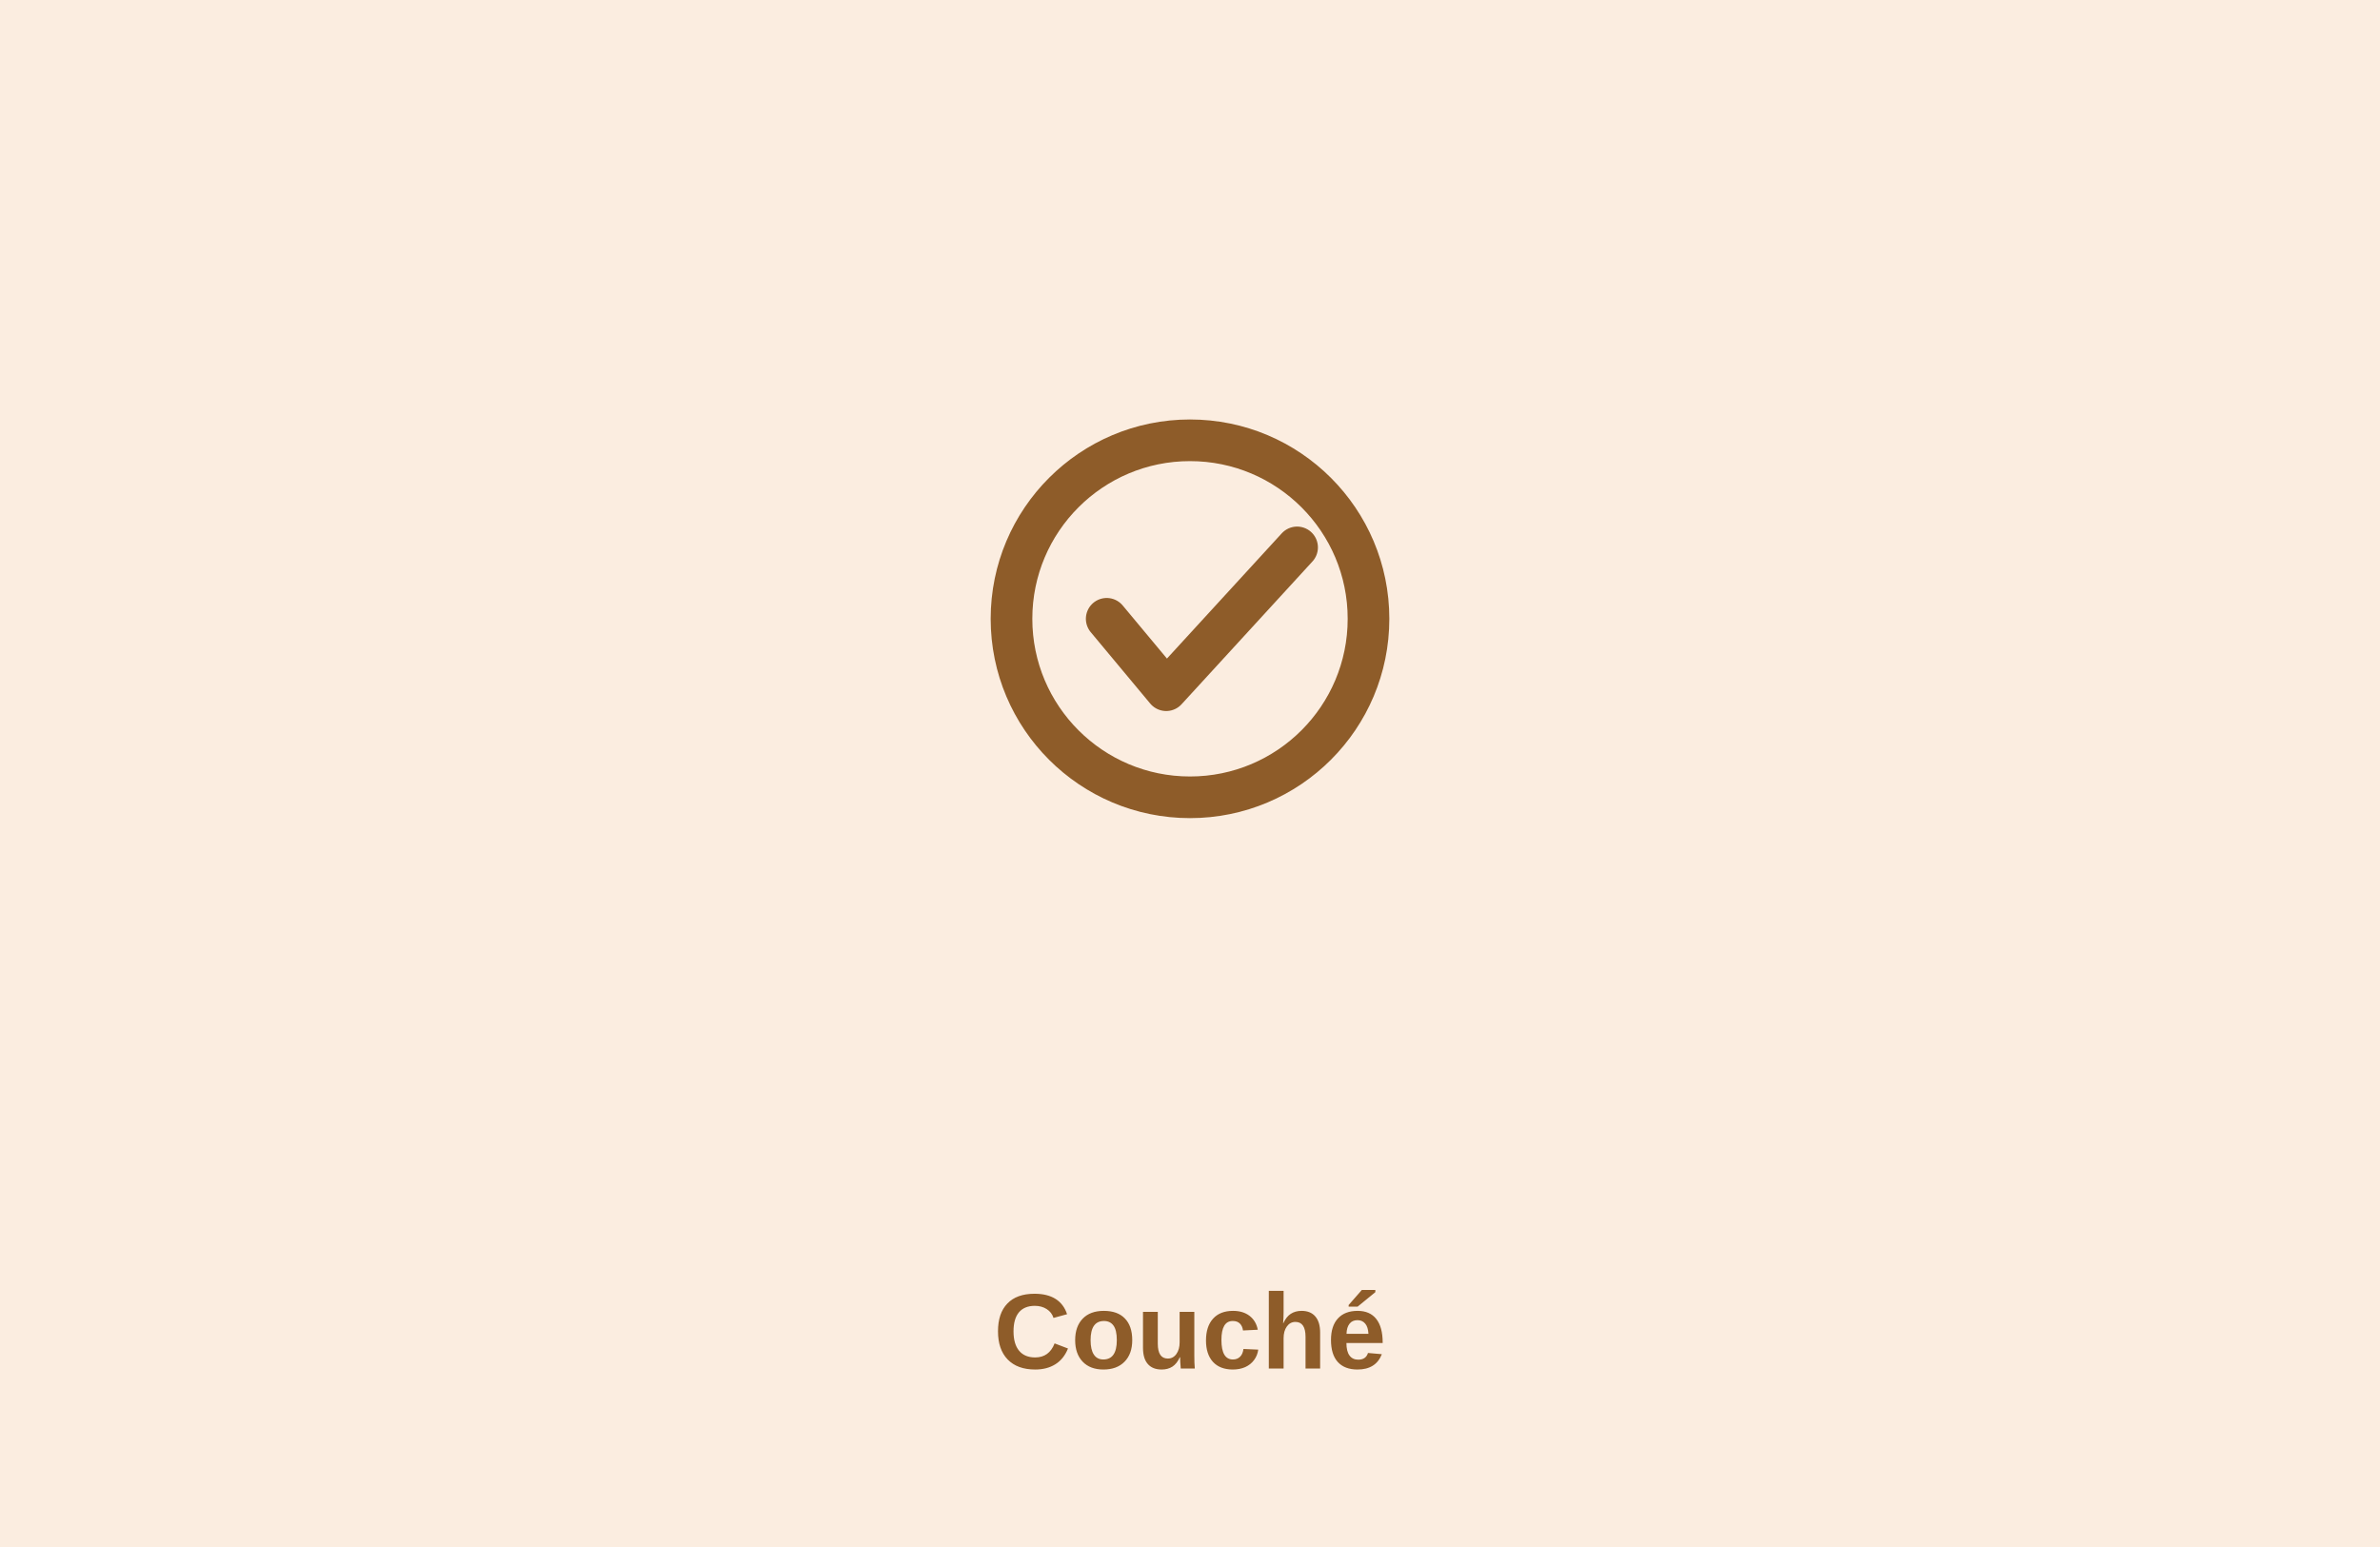
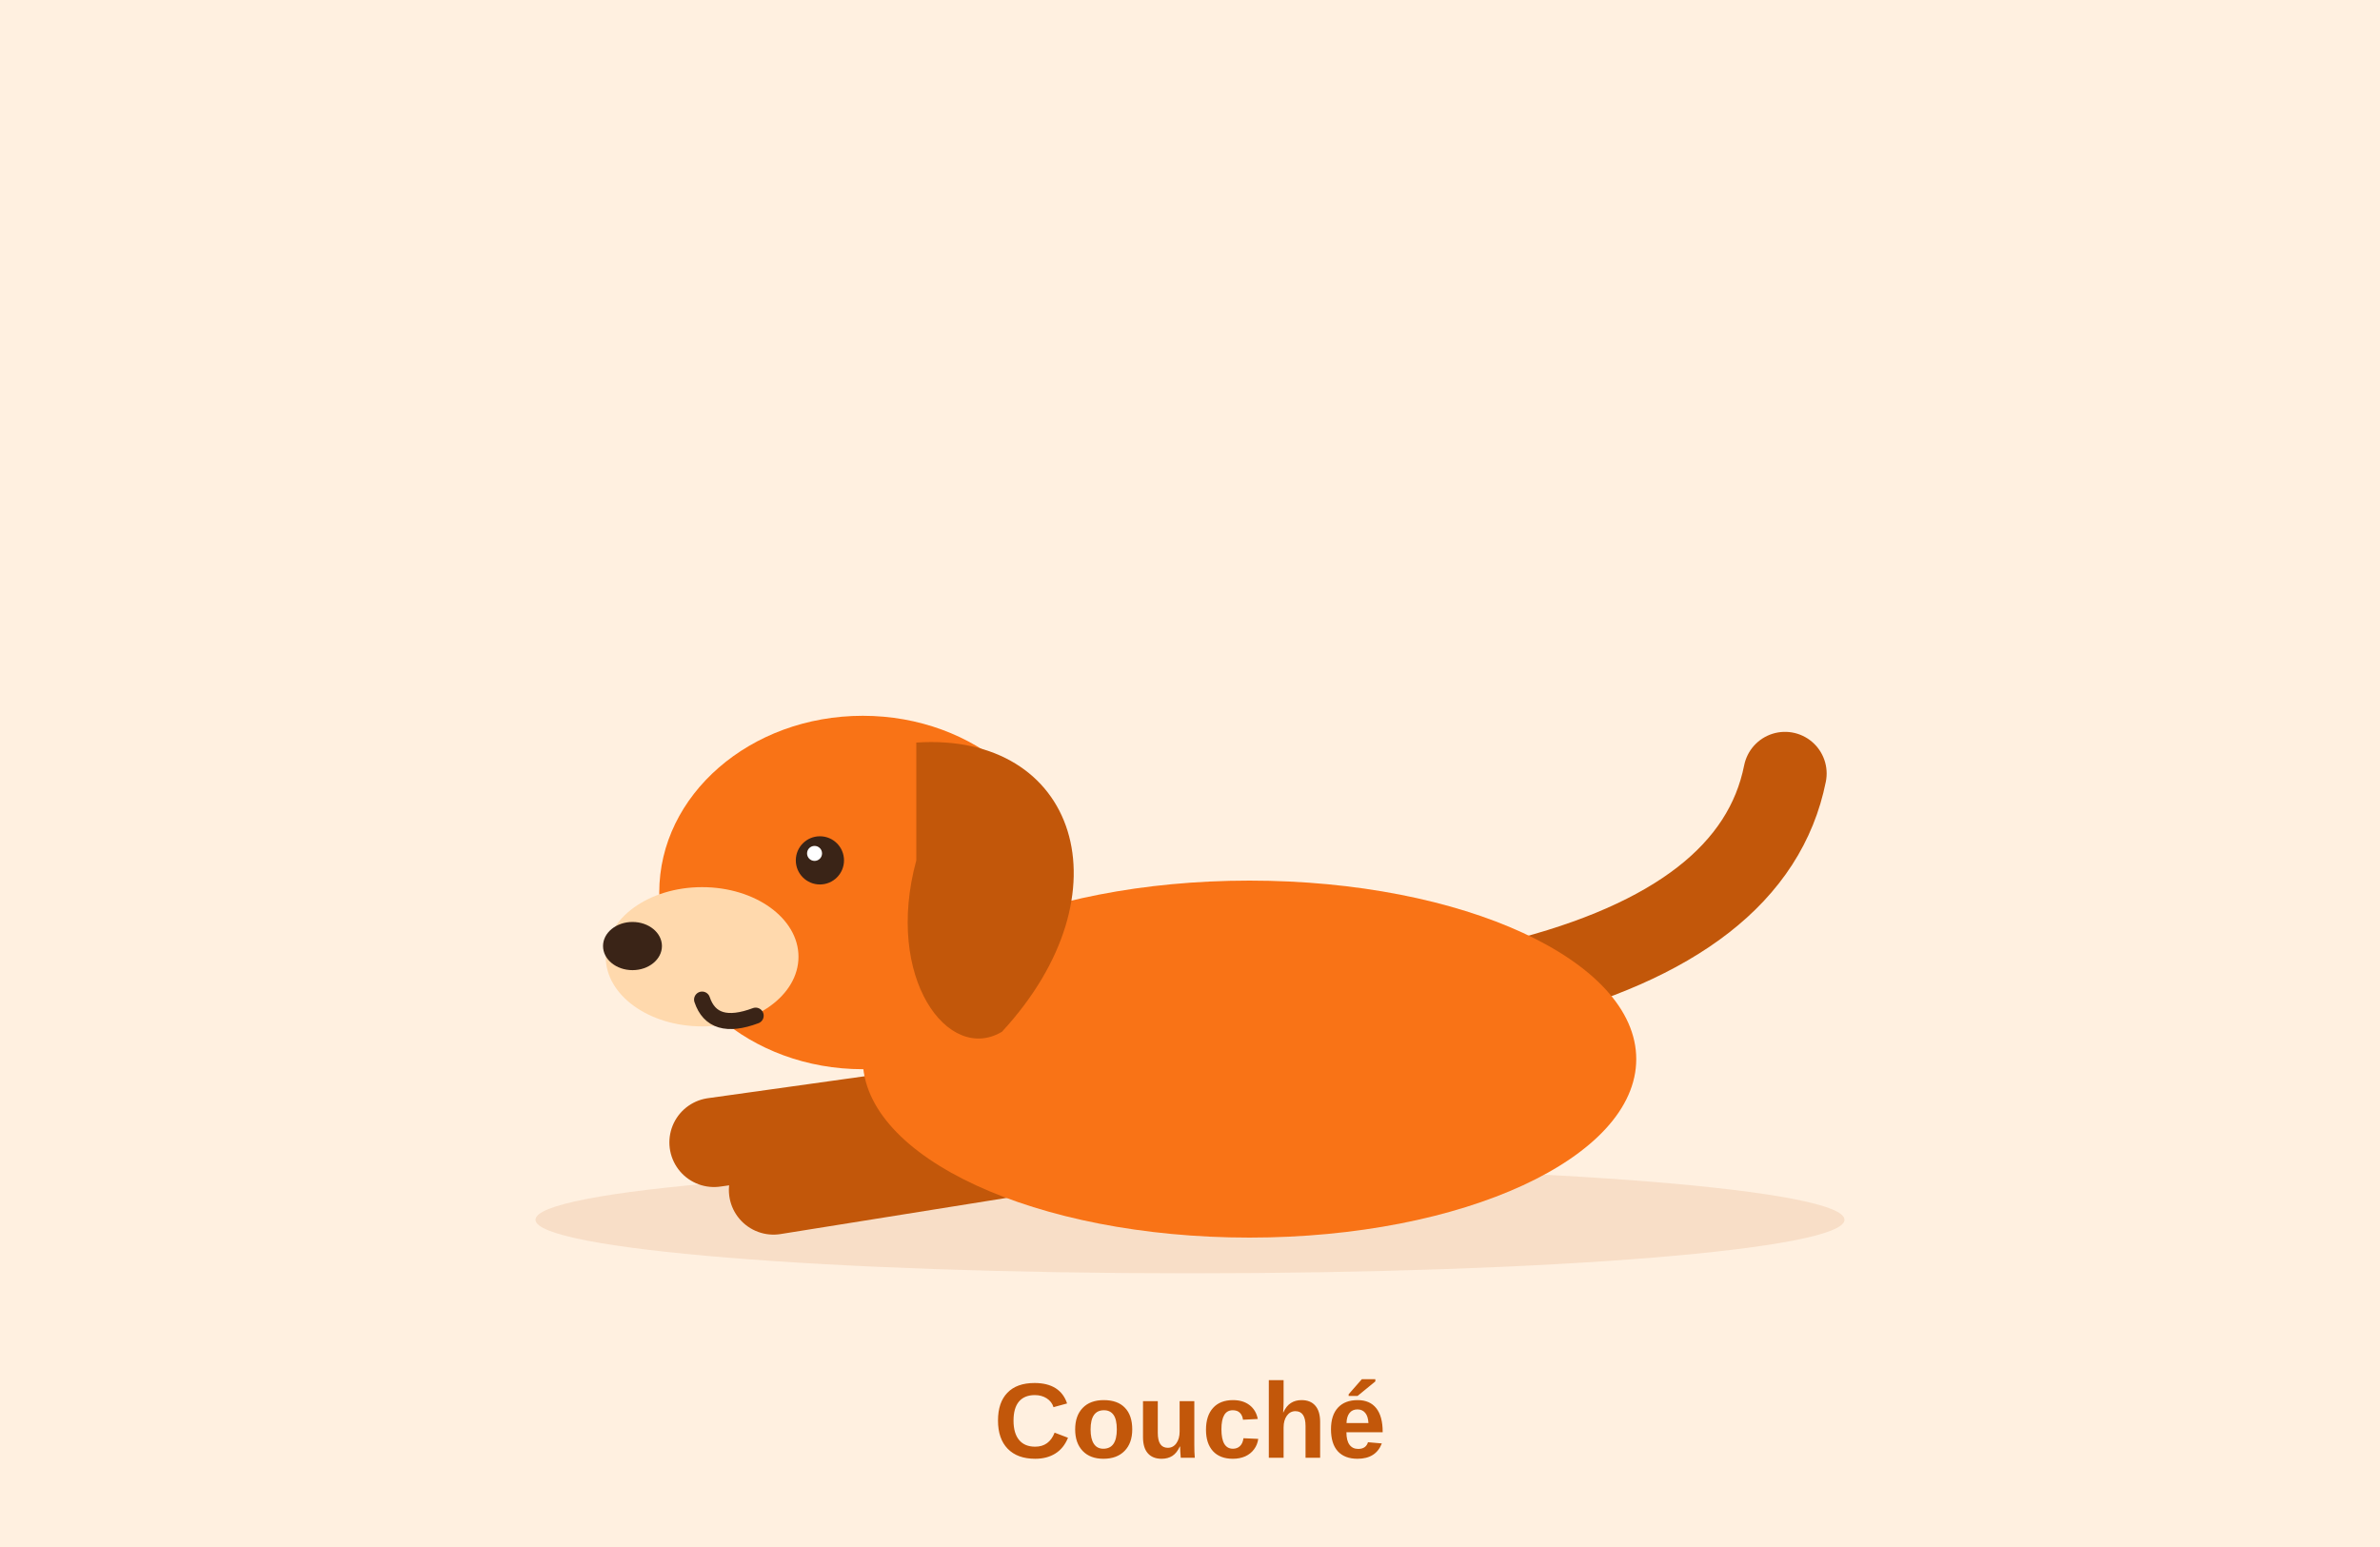
- <svg xmlns="http://www.w3.org/2000/svg" viewBox="0 0 400 260" role="img" aria-label="Illustration exercice Couché">
-   <rect width="400" height="260" fill="hsl(30, 75%, 93%)" />
-   <g transform="translate(200,110)" color="hsl(30, 55%, 36%)">
-     <circle cx="0" cy="-6" r="30" fill="none" stroke="currentColor" stroke-width="7" />
-     <path d="M -14 -6 L -4 6 L 18 -18" stroke="currentColor" stroke-width="7" fill="none" stroke-linecap="round" stroke-linejoin="round" />
+ <svg xmlns="http://www.w3.org/2000/svg" width="400" height="260" viewBox="0 0 400 260" role="img" aria-label="Illustration Couché">
+   <rect width="400" height="260" fill="#fff0e0" />
+   <g transform="translate(200,150)">
+     <ellipse cx="0" cy="55" rx="110" ry="9" fill="#c2570a" opacity="0.12" />
+     <path d="M -30 35 L -80 42" stroke="#c2570a" stroke-width="15" stroke-linecap="round" />
+     <path d="M -20 42 L -70 50" stroke="#c2570a" stroke-width="15" stroke-linecap="round" />
+     <path d="M 55 15 Q 95 5 100 -20" stroke="#c2570a" stroke-width="14" stroke-linecap="round" fill="none" />
+     <ellipse cx="10" cy="28" rx="65" ry="30" fill="#f97316" />
+     <g transform="translate(-55,0) rotate(0) scale(0.9)">
+       <ellipse cx="0" cy="0" rx="38" ry="33" fill="#f97316" />
+       <path d="M 10 -28 C 40 -30 50 0 26 26 C 16 32 4 16 10 -6 Z" fill="#c2570a" />
+       <ellipse cx="-30" cy="12" rx="18" ry="13" fill="#ffd9ad" />
+       <ellipse cx="-43" cy="10" rx="5.5" ry="4.5" fill="#3a2417" />
+       <path d="M -30 20 Q -28 26 -20 23" stroke="#3a2417" stroke-width="3" stroke-linecap="round" fill="none" />
+       <circle cx="-8" cy="-6" r="4.5" fill="#3a2417" />
+       <circle cx="-9" cy="-7.3" r="1.4" fill="#fff" />
+     </g>
  </g>
-   <text x="200" y="230" text-anchor="middle" font-family="Arial, sans-serif" font-size="18" font-weight="700" fill="hsl(30, 55%, 36%)">Couché</text>
+   <text x="200" y="245" text-anchor="middle" font-family="Arial, sans-serif" font-size="18" font-weight="700" fill="#c2570a">Couché</text>
</svg>
